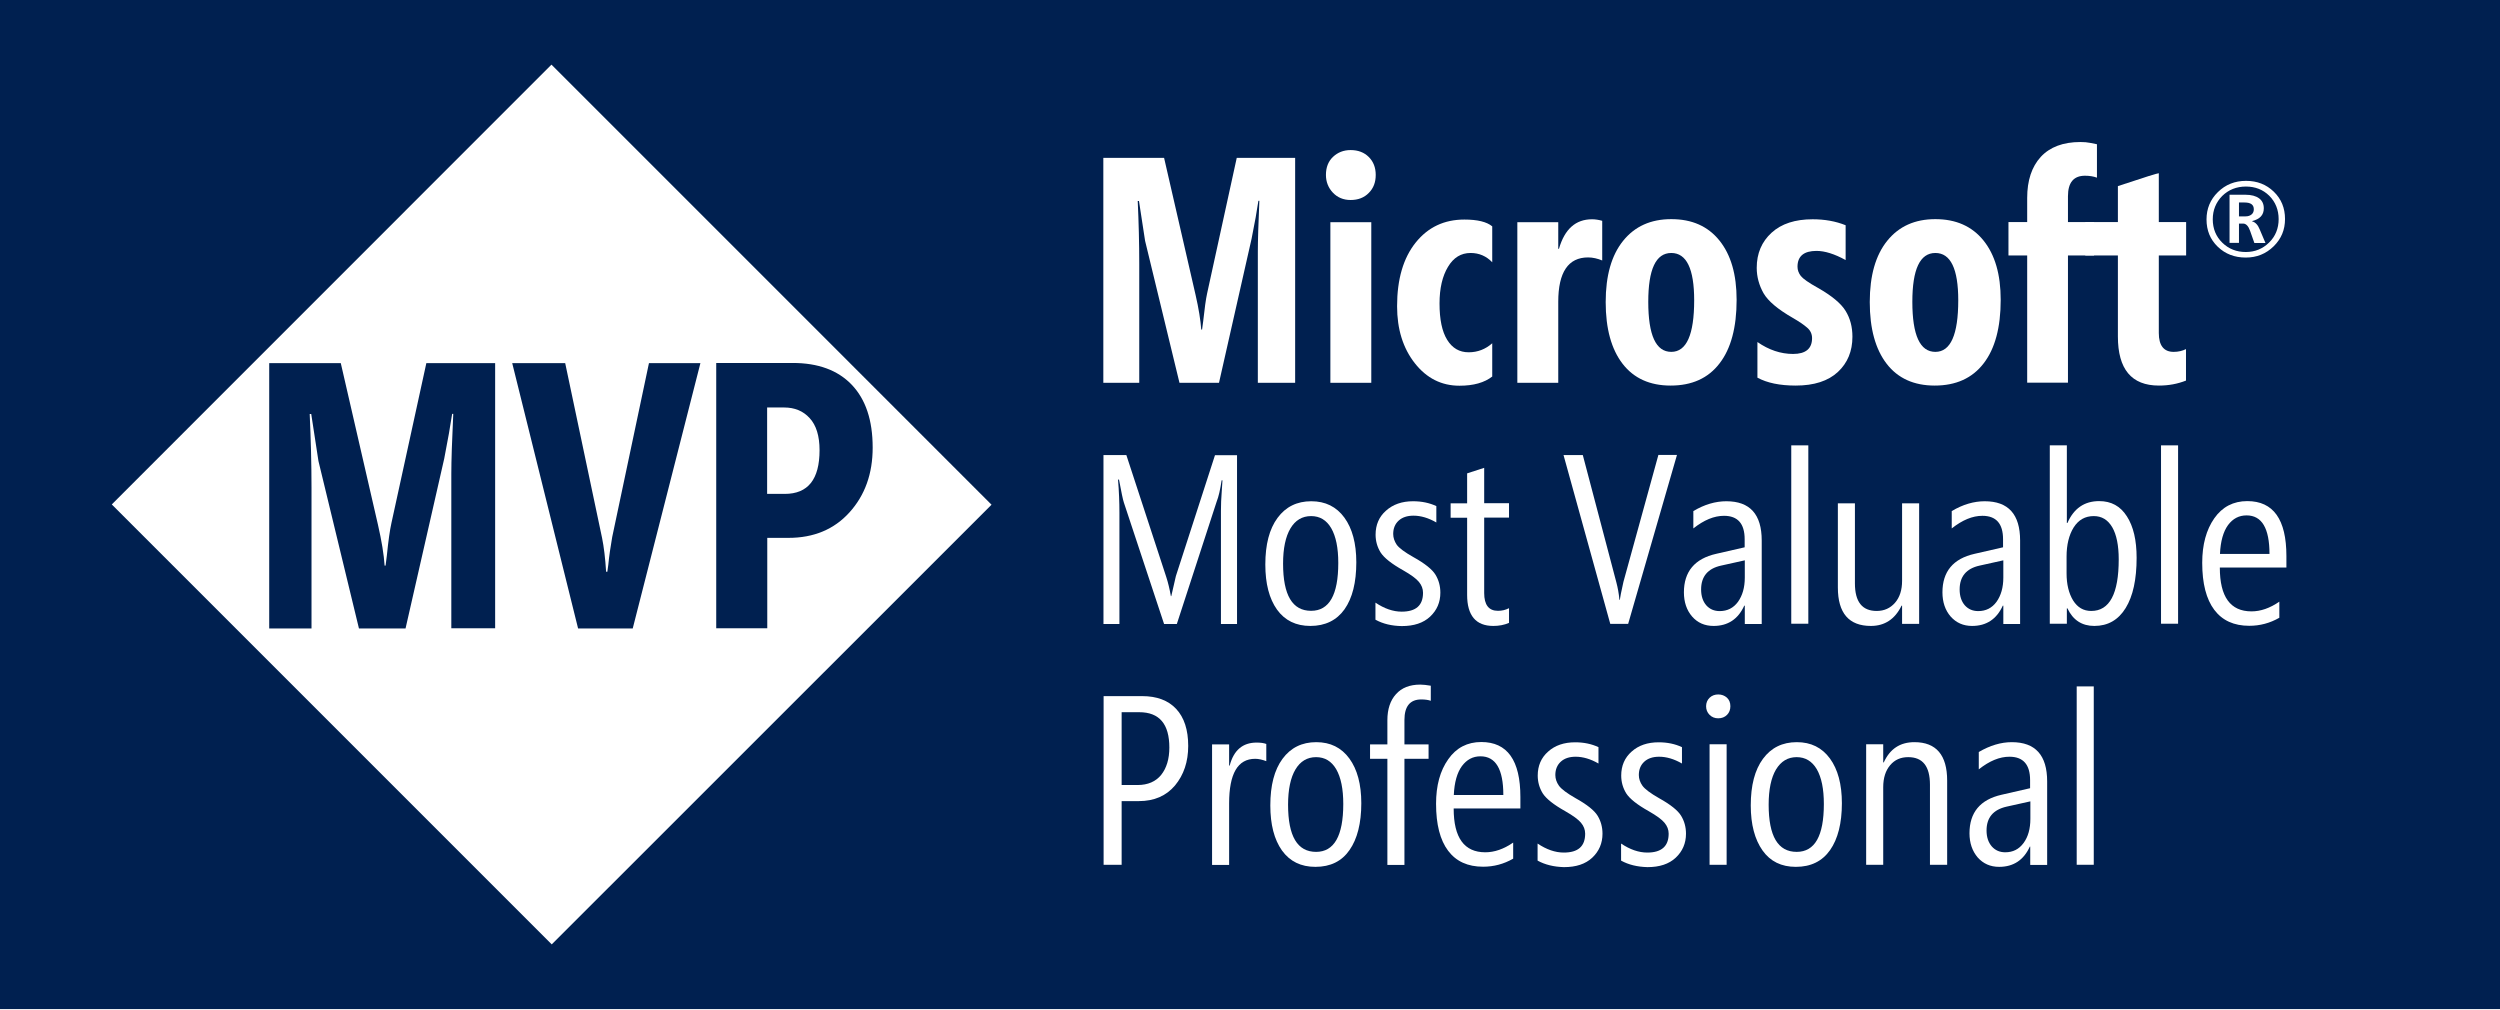
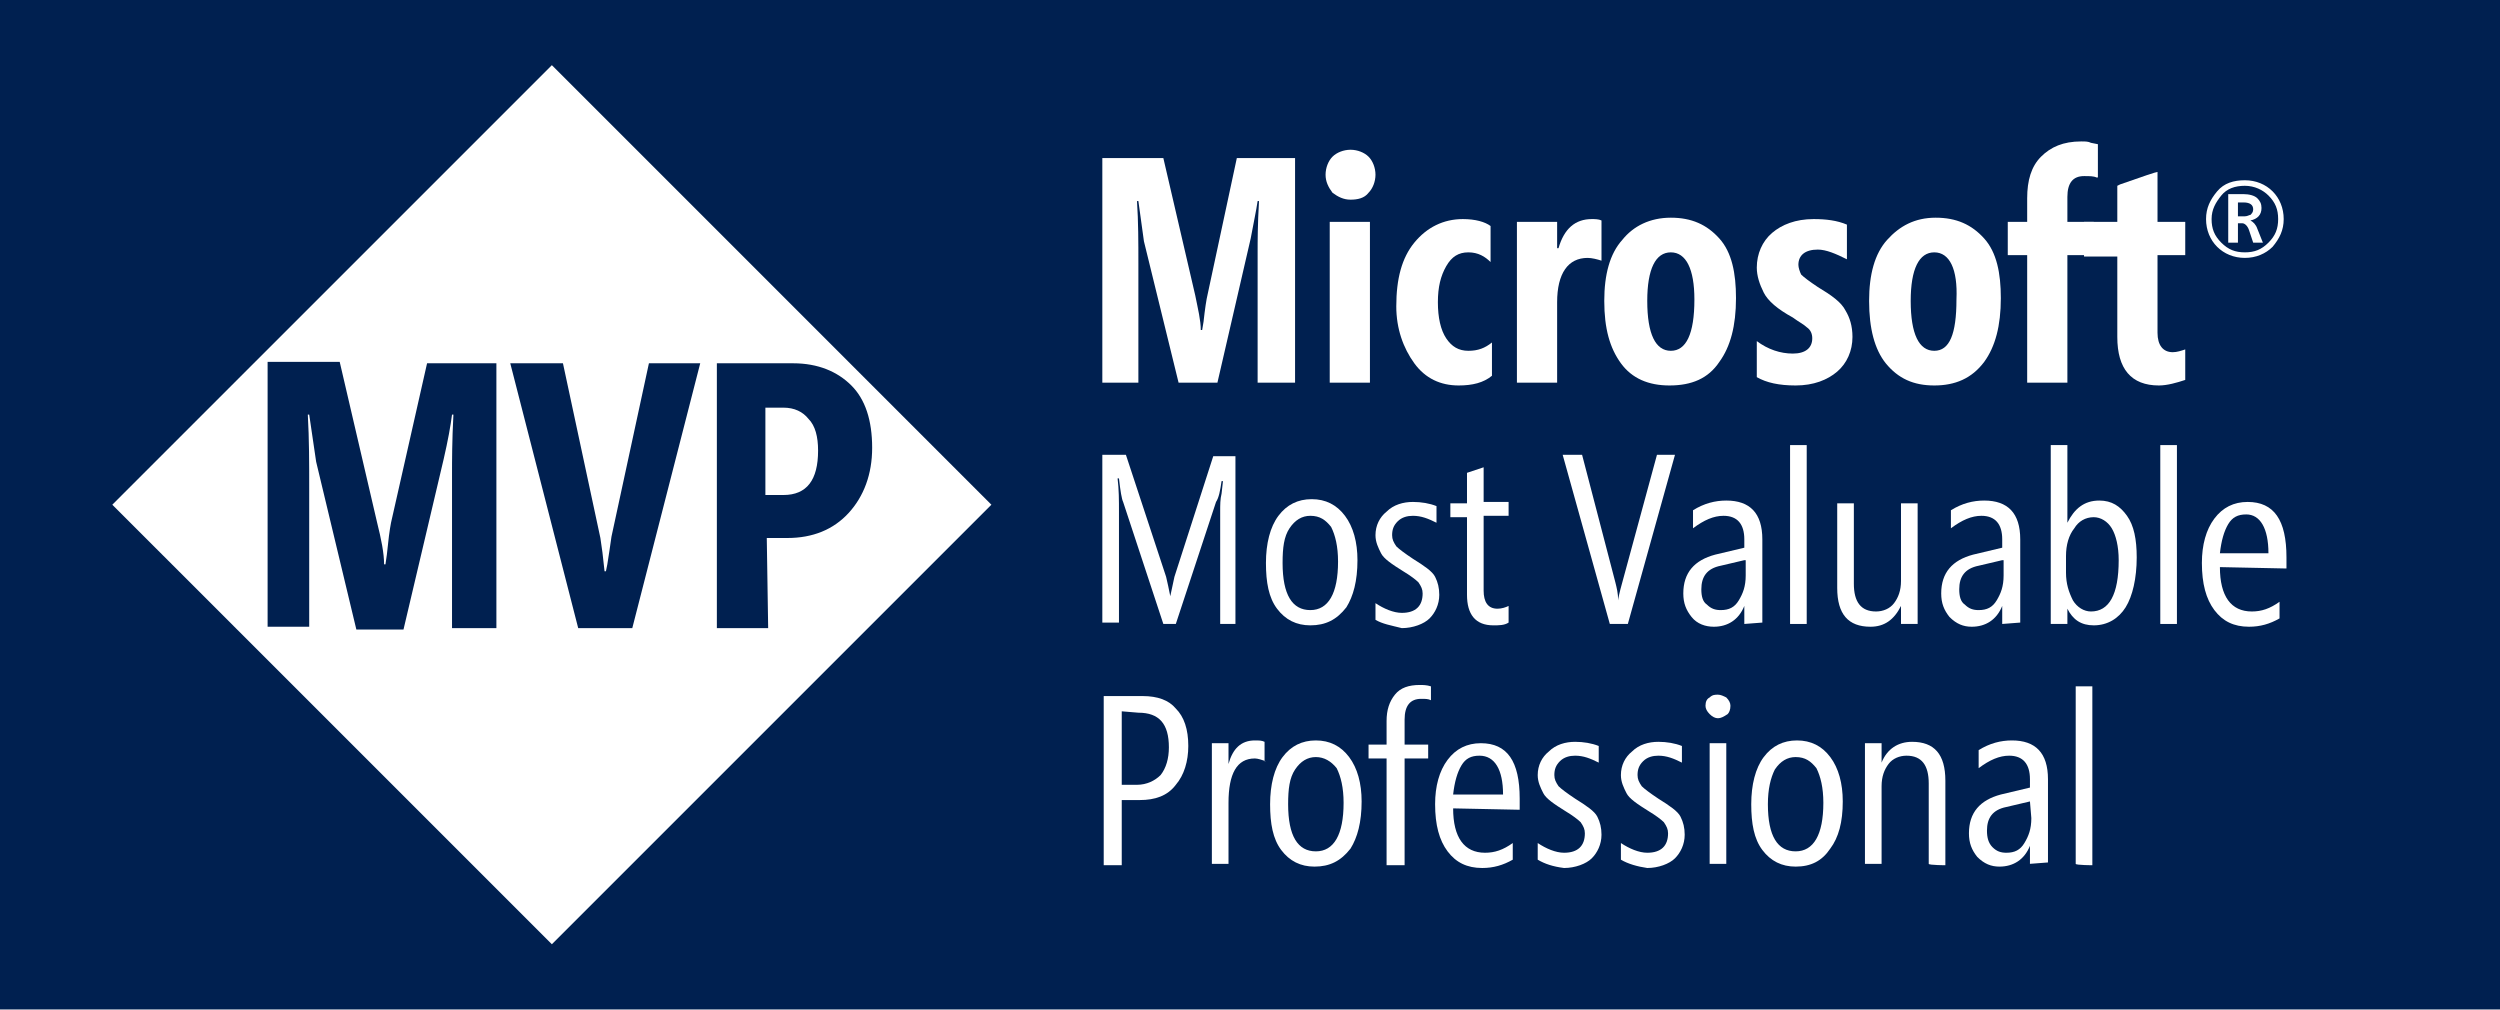
- <svg xmlns="http://www.w3.org/2000/svg" version="1.1" id="Layer_1" x="0px" y="0px" viewBox="0 0 180.25 72.75" style="enable-background:new 0 0 180.25 72.75;" xml:space="preserve">
+ <svg xmlns="http://www.w3.org/2000/svg" version="1.1" id="Layer_1" x="0px" y="0px" viewBox="0 0 180.3 72.8" style="enable-background:new 0 0 180.3 72.8;" xml:space="preserve">
  <style type="text/css">
	.st0{fill:#002050;}
	.st1{fill:#FFFFFF;}
</style>
  <g>
-     <rect class="st0" width="180.25" height="72.75" />
+     <rect class="st0" width="180.3" height="72.8" />
    <g>
-       <path class="st1" d="M28.22,37.72c-0.11,0.49-0.22,1.27-0.33,2.35l-0.09,0.71h-0.07c-0.05-0.79-0.21-1.77-0.48-2.95l-2.68-11.65    h-5.16v19.13h3.05V35.17c0-1.75-0.05-3.53-0.13-5.32h0.11l0.52,3.39l2.92,12.07h3.36l2.79-12.25c0.26-1.33,0.45-2.41,0.57-3.22    h0.08c-0.09,1.93-0.14,3.37-0.14,4.33v11.13h3.16V26.18h-4.96L28.22,37.72z M55.31,38.78h1.54c1.82,0,3.29-0.61,4.4-1.84    c1.11-1.23,1.67-2.78,1.67-4.67c0-1.98-0.51-3.49-1.52-4.54c-1-1.04-2.42-1.56-4.24-1.56h-5.52v19.13h3.68V38.78z M55.31,29.38    h1.23c0.75,0,1.37,0.25,1.84,0.77c0.47,0.51,0.71,1.28,0.71,2.31c0,2.1-0.83,3.15-2.51,3.15h-1.27V29.38z M41.68,45.31h3.94    l4.88-19.13h-3.71l-2.65,12.54c-0.12,0.7-0.22,1.36-0.28,1.99l-0.07,0.51H43.7c-0.06-0.98-0.16-1.79-0.29-2.43l-2.66-12.61h-3.82    L41.68,45.31z M39.78,68.09L8.06,36.37L39.76,4.66l31.73,31.73L39.78,68.09z" />
-       <path class="st1" d="M90.69,27.6v-9.44c0-0.81,0.04-2.04,0.11-3.68h-0.07c-0.1,0.69-0.26,1.59-0.49,2.73L87.89,27.6h-2.85    l-2.48-10.24l-0.44-2.87h-0.09c0.07,1.52,0.11,3.03,0.11,4.51v8.6h-2.59V11.38h4.38l2.27,9.88c0.23,1,0.36,1.83,0.41,2.5h0.06    l0.08-0.6c0.1-0.91,0.19-1.58,0.28-1.99l2.14-9.79h4.21V27.6H90.69z" />
-       <path class="st1" d="M97.38,14.42c-0.52,0-0.95-0.18-1.28-0.53c-0.33-0.35-0.5-0.78-0.5-1.28c0-0.54,0.17-0.98,0.51-1.3    c0.34-0.32,0.76-0.49,1.27-0.49c0.54,0,0.98,0.17,1.31,0.5c0.33,0.33,0.5,0.76,0.5,1.29c0,0.53-0.16,0.96-0.5,1.3    C98.36,14.25,97.92,14.42,97.38,14.42z M95.92,27.6V16.02h2.95V27.6H95.92z" />
-       <path class="st1" d="M107.6,27.14c-0.57,0.45-1.36,0.67-2.37,0.67c-1.3,0-2.37-0.54-3.22-1.62c-0.85-1.08-1.28-2.45-1.28-4.11    c0-1.95,0.45-3.48,1.34-4.59c0.89-1.11,2.06-1.66,3.51-1.66c0.94,0,1.61,0.16,2.01,0.49v2.59c-0.42-0.44-0.94-0.67-1.56-0.67    c-0.69,0-1.23,0.33-1.63,1c-0.4,0.66-0.61,1.54-0.61,2.64c0,1.15,0.18,2.02,0.55,2.62c0.37,0.6,0.88,0.9,1.55,0.9    c0.65,0,1.21-0.22,1.7-0.65V27.14z" />
-       <path class="st1" d="M115.52,18.78c-0.34-0.14-0.68-0.22-1.02-0.22c-1.43,0-2.15,1.07-2.15,3.2v5.84h-2.95V16.02h2.95v1.92h0.05    c0.41-1.42,1.2-2.13,2.39-2.13c0.23,0,0.48,0.04,0.73,0.11V18.78z" />
-       <path class="st1" d="M120.45,27.8c-1.49,0-2.65-0.52-3.46-1.57c-0.81-1.05-1.22-2.53-1.22-4.45c0-1.91,0.42-3.38,1.26-4.42    c0.84-1.04,1.99-1.56,3.47-1.56c1.49,0,2.64,0.51,3.47,1.54c0.83,1.03,1.24,2.45,1.24,4.28c0,1.99-0.41,3.52-1.23,4.58    C123.16,27.27,121.99,27.8,120.45,27.8z M120.5,18.24c-1.11,0-1.66,1.17-1.66,3.52c0,2.41,0.55,3.61,1.66,3.61    c1.1,0,1.65-1.24,1.65-3.72C122.15,19.38,121.6,18.24,120.5,18.24z" />
-       <path class="st1" d="M126.71,27.23v-2.57c0.82,0.57,1.68,0.86,2.57,0.86c0.91,0,1.37-0.38,1.37-1.14c0-0.3-0.12-0.56-0.36-0.76    c-0.24-0.21-0.58-0.44-1.03-0.7c-1.08-0.62-1.78-1.21-2.11-1.78c-0.32-0.57-0.49-1.18-0.49-1.83c0-1.04,0.36-1.88,1.07-2.53    c0.71-0.65,1.7-0.97,2.96-0.97c0.87,0,1.66,0.14,2.38,0.43v2.51c-0.8-0.44-1.5-0.66-2.1-0.66c-0.91,0-1.37,0.38-1.37,1.14    c0,0.24,0.08,0.46,0.24,0.67c0.16,0.2,0.57,0.49,1.24,0.86c1,0.57,1.67,1.13,1.99,1.66c0.33,0.54,0.49,1.15,0.49,1.86    c0,1.04-0.35,1.89-1.05,2.54c-0.7,0.65-1.71,0.98-3.04,0.98C128.33,27.8,127.41,27.61,126.71,27.23z" />
-       <path class="st1" d="M139.49,27.8c-1.49,0-2.65-0.52-3.46-1.57c-0.81-1.05-1.22-2.53-1.22-4.45c0-1.91,0.42-3.38,1.26-4.42    c0.84-1.04,1.99-1.56,3.47-1.56c1.48,0,2.64,0.51,3.47,1.54c0.83,1.03,1.24,2.45,1.24,4.28c0,1.99-0.41,3.52-1.23,4.58    C142.2,27.27,141.02,27.8,139.49,27.8z M139.54,18.24c-1.11,0-1.66,1.17-1.66,3.52c0,2.41,0.55,3.61,1.66,3.61    c1.1,0,1.65-1.24,1.65-3.72C141.19,19.38,140.64,18.24,139.54,18.24z" />
-       <path class="st1" d="M151.19,12.81c-0.24-0.09-0.53-0.14-0.86-0.14c-0.82,0-1.23,0.49-1.23,1.48v1.86h1.88v2.41h-1.88v9.17h-2.94    v-9.17h-1.35v-2.41h1.35v-1.74c0-1.26,0.33-2.25,0.98-2.96c0.66-0.71,1.61-1.07,2.86-1.07c0.27,0,0.49,0.02,0.69,0.06l0.5,0.1    V12.81z" />
-       <path class="st1" d="M157.61,27.44c-0.61,0.24-1.25,0.36-1.95,0.36c-1.98,0-2.96-1.18-2.96-3.54v-5.84h-2.35v-2.41h2.35v-2.59    l0.24-0.08c1.71-0.57,2.61-0.85,2.71-0.85v3.52h1.97v2.41h-1.97v5.59c0,0.9,0.36,1.36,1.07,1.36c0.33,0,0.63-0.07,0.89-0.2V27.44z    " />
-       <path class="st1" d="M161.92,18.57c-0.81,0-1.48-0.26-2.02-0.78c-0.54-0.52-0.81-1.17-0.81-1.97c0-0.77,0.27-1.43,0.82-1.97    c0.55-0.54,1.22-0.81,2.03-0.81c0.8,0,1.46,0.26,2,0.78c0.54,0.52,0.81,1.18,0.81,1.97c0,0.78-0.27,1.43-0.82,1.97    C163.38,18.3,162.71,18.57,161.92,18.57z M161.93,13.45c-0.68,0-1.25,0.23-1.71,0.68c-0.45,0.46-0.68,1.02-0.68,1.68    c0,0.68,0.23,1.24,0.69,1.69c0.46,0.45,1.03,0.67,1.69,0.67c0.66,0,1.22-0.23,1.68-0.68c0.46-0.45,0.69-1.02,0.69-1.69    c0-0.67-0.23-1.24-0.68-1.69C163.16,13.67,162.6,13.45,161.93,13.45z M162.54,17.52l-0.31-0.88c-0.12-0.34-0.29-0.52-0.5-0.52    h-0.3v1.39h-0.68v-3.47h1.13c0.44,0,0.77,0.09,1,0.26c0.23,0.17,0.34,0.41,0.34,0.72c0,0.48-0.28,0.78-0.84,0.92v0.02    c0.23,0.06,0.41,0.25,0.54,0.57l0.42,0.99H162.54z M161.43,14.6v1h0.48c0.18,0,0.32-0.05,0.43-0.14c0.11-0.09,0.16-0.22,0.16-0.37    c0-0.33-0.22-0.49-0.67-0.49H161.43z" />
-       <path class="st1" d="M88.03,44.98v-8.15c0-0.47,0.02-0.9,0.05-1.28l0.06-0.92h-0.06c-0.1,0.67-0.22,1.19-0.36,1.54l-2.87,8.82    h-0.92l-2.9-8.76c-0.07-0.2-0.18-0.75-0.35-1.65h-0.07c0.07,0.85,0.1,1.64,0.1,2.37v8.04h-1.15V32.81h1.65l2.88,8.8    c0.13,0.4,0.24,0.86,0.33,1.37h0.03l0.33-1.44l2.82-8.72h1.59v12.17H88.03z" />
-       <path class="st1" d="M94.48,45.13c-1.04,0-1.84-0.39-2.41-1.18c-0.56-0.79-0.84-1.87-0.84-3.25c0-1.44,0.29-2.56,0.88-3.36    c0.59-0.8,1.4-1.2,2.43-1.2c1.02,0,1.81,0.39,2.39,1.18c0.57,0.78,0.86,1.86,0.86,3.22c0,1.45-0.28,2.58-0.85,3.39    C96.38,44.72,95.55,45.13,94.48,45.13z M94.53,37.21c-0.64,0-1.14,0.3-1.49,0.89c-0.35,0.59-0.53,1.44-0.53,2.54    c0,2.27,0.67,3.4,2.02,3.4c1.31,0,1.96-1.15,1.96-3.45c0-1.09-0.17-1.92-0.51-2.51C95.64,37.5,95.16,37.21,94.53,37.21z" />
-       <path class="st1" d="M99.17,44.68v-1.23c0.64,0.43,1.27,0.65,1.89,0.65c1.03,0,1.54-0.45,1.54-1.36c0-0.29-0.1-0.55-0.3-0.79    c-0.2-0.24-0.57-0.51-1.13-0.83c-0.84-0.47-1.38-0.9-1.63-1.29c-0.24-0.39-0.36-0.82-0.36-1.28c0-0.71,0.25-1.29,0.75-1.73    c0.5-0.45,1.15-0.68,1.95-0.68c0.63,0,1.19,0.12,1.68,0.35v1.18c-0.57-0.33-1.12-0.49-1.65-0.49c-0.45,0-0.81,0.12-1.07,0.36    c-0.26,0.24-0.39,0.56-0.39,0.96c0,0.27,0.09,0.53,0.25,0.77c0.17,0.24,0.57,0.54,1.21,0.9c0.83,0.46,1.36,0.89,1.59,1.27    c0.23,0.38,0.35,0.81,0.35,1.29c0,0.7-0.25,1.27-0.74,1.73c-0.49,0.46-1.17,0.68-2.04,0.68C100.35,45.13,99.71,44.98,99.17,44.68z    " />
-       <path class="st1" d="M108.8,44.91c-0.35,0.15-0.72,0.22-1.13,0.22c-1.26,0-1.89-0.75-1.89-2.24v-5.56h-1.19v-1.04h1.19v-2.16    l1.23-0.4v2.55h1.79v1.04h-1.79v5.44c0,0.85,0.33,1.28,0.99,1.28c0.29,0,0.55-0.06,0.8-0.19V44.91z" />
-       <path class="st1" d="M117.39,44.98h-1.29l-3.37-12.17h1.39l2.42,9.18c0.1,0.38,0.18,0.8,0.22,1.26h0.03    c0.01-0.14,0.1-0.57,0.26-1.3l2.52-9.15h1.34L117.39,44.98z" />
-       <path class="st1" d="M125.8,44.98v-1.31h-0.04c-0.44,0.97-1.18,1.46-2.21,1.46c-0.64,0-1.16-0.23-1.55-0.68    c-0.39-0.45-0.59-1.04-0.59-1.74c0-1.5,0.78-2.43,2.33-2.78l2.05-0.47v-0.58c0-1.13-0.5-1.69-1.49-1.69    c-0.71,0-1.44,0.3-2.21,0.91v-1.25c0.8-0.48,1.6-0.71,2.38-0.71c1.7,0,2.55,0.94,2.55,2.83v6.02H125.8z M125.8,40.4l-1.71,0.38    c-0.96,0.21-1.44,0.79-1.44,1.72c0,0.48,0.13,0.86,0.37,1.14c0.25,0.28,0.57,0.42,0.97,0.42c0.55,0,0.99-0.22,1.32-0.67    c0.32-0.45,0.49-1.03,0.49-1.75V40.4z" />
-       <path class="st1" d="M129.15,44.98V32.11h1.23v12.86H129.15z" />
-       <path class="st1" d="M137.14,44.98v-1.31h-0.04c-0.47,0.97-1.21,1.46-2.21,1.46c-1.58,0-2.38-0.92-2.38-2.77v-6.07h1.23v5.77    c0,1.33,0.52,1.99,1.57,1.99c0.54,0,0.98-0.2,1.32-0.59c0.34-0.39,0.51-0.92,0.51-1.58v-5.59h1.23v8.69H137.14z" />
-       <path class="st1" d="M144.44,44.98v-1.31h-0.04c-0.44,0.97-1.18,1.46-2.21,1.46c-0.64,0-1.15-0.23-1.55-0.68    c-0.39-0.45-0.59-1.04-0.59-1.74c0-1.5,0.77-2.43,2.32-2.78l2.05-0.47v-0.58c0-1.13-0.5-1.69-1.49-1.69    c-0.71,0-1.44,0.3-2.21,0.91v-1.25c0.8-0.48,1.6-0.71,2.38-0.71c1.7,0,2.55,0.94,2.55,2.83v6.02H144.44z M144.44,40.4l-1.71,0.38    c-0.96,0.21-1.44,0.79-1.44,1.72c0,0.48,0.13,0.86,0.37,1.14c0.25,0.28,0.57,0.42,0.97,0.42c0.55,0,0.99-0.22,1.32-0.67    c0.32-0.45,0.49-1.03,0.49-1.75V40.4z" />
-       <path class="st1" d="M149.06,43.86h-0.04v1.11h-1.23V32.11h1.23v5.6h0.04c0.46-1.05,1.22-1.58,2.29-1.58c0.87,0,1.53,0.36,2,1.1    c0.47,0.73,0.7,1.72,0.7,2.99c0,1.55-0.26,2.76-0.79,3.62c-0.53,0.86-1.28,1.29-2.26,1.29C150.11,45.13,149.46,44.71,149.06,43.86    z M149,40.13v1.21c0,0.79,0.16,1.44,0.47,1.95c0.32,0.51,0.75,0.76,1.31,0.76c1.32,0,1.98-1.24,1.98-3.72    c0-1.01-0.16-1.79-0.47-2.32c-0.32-0.54-0.76-0.8-1.33-0.8c-0.62,0-1.1,0.27-1.45,0.82C149.17,38.58,149,39.28,149,40.13z" />
-       <path class="st1" d="M155.81,44.98V32.11h1.23v12.86H155.81z" />
-       <path class="st1" d="M160.05,40.93c0,2.1,0.76,3.15,2.28,3.15c0.66,0,1.33-0.23,2.01-0.7v1.16c-0.68,0.39-1.4,0.58-2.17,0.58    c-1.1,0-1.94-0.38-2.52-1.15c-0.58-0.77-0.87-1.9-0.87-3.39c0-1.31,0.29-2.38,0.87-3.21c0.58-0.83,1.38-1.24,2.38-1.24    c1.88,0,2.82,1.32,2.82,3.96v0.83H160.05z M163.63,39.94c0-1.85-0.55-2.78-1.65-2.78c-0.55,0-0.99,0.23-1.34,0.7    c-0.34,0.47-0.54,1.16-0.58,2.08H163.63z" />
-       <path class="st1" d="M80.87,57.76v4.59h-1.3V50.19h2.78c1.06,0,1.88,0.31,2.45,0.92c0.58,0.62,0.87,1.51,0.87,2.67    c0,1.14-0.32,2.09-0.95,2.85c-0.63,0.75-1.5,1.13-2.61,1.13H80.87z M80.87,51.34v5.26h1.15c0.74,0,1.31-0.25,1.7-0.73    c0.39-0.49,0.59-1.15,0.59-1.97c0-1.7-0.72-2.55-2.17-2.55H80.87z" />
-       <path class="st1" d="M91.3,54.88c-0.29-0.11-0.56-0.17-0.8-0.17c-1.26,0-1.88,1.07-1.88,3.22v4.43h-1.23v-8.69h1.23v1.53h0.04    c0.29-1.11,0.94-1.66,1.94-1.66c0.28,0,0.52,0.03,0.7,0.1V54.88z" />
-       <path class="st1" d="M94.84,62.5c-1.04,0-1.84-0.39-2.41-1.18c-0.56-0.79-0.84-1.87-0.84-3.25c0-1.44,0.29-2.56,0.88-3.36    c0.59-0.8,1.4-1.2,2.43-1.2c1.02,0,1.81,0.39,2.39,1.18c0.57,0.78,0.86,1.86,0.86,3.22c0,1.45-0.29,2.58-0.85,3.38    C96.74,62.1,95.92,62.5,94.84,62.5z M94.89,54.59c-0.64,0-1.14,0.3-1.49,0.89c-0.35,0.59-0.53,1.44-0.53,2.54    c0,2.27,0.67,3.4,2.02,3.4c1.3,0,1.96-1.15,1.96-3.45c0-1.09-0.17-1.92-0.51-2.51C96,54.88,95.52,54.59,94.89,54.59z" />
-       <path class="st1" d="M103.17,50.53c-0.2-0.07-0.43-0.1-0.7-0.1c-0.8,0-1.21,0.49-1.21,1.48v1.76h1.74v1.04h-1.74v7.65h-1.23v-7.65    h-1.25v-1.04h1.25v-1.74c0-0.8,0.21-1.43,0.62-1.88c0.41-0.46,0.99-0.69,1.75-0.69c0.21,0,0.46,0.03,0.76,0.08V50.53z" />
-       <path class="st1" d="M104.81,58.3c0,2.1,0.76,3.15,2.28,3.15c0.66,0,1.33-0.23,2.01-0.7v1.16c-0.68,0.39-1.4,0.58-2.17,0.58    c-1.1,0-1.94-0.38-2.52-1.15c-0.58-0.77-0.87-1.9-0.87-3.39c0-1.31,0.29-2.38,0.88-3.21c0.58-0.83,1.38-1.24,2.38-1.24    c1.88,0,2.82,1.32,2.82,3.96v0.83H104.81z M108.39,57.31c0-1.85-0.55-2.78-1.65-2.78c-0.55,0-0.99,0.24-1.34,0.71    c-0.34,0.47-0.54,1.16-0.58,2.08H108.39z" />
-       <path class="st1" d="M110.86,62.05v-1.23c0.64,0.43,1.27,0.65,1.89,0.65c1.03,0,1.54-0.45,1.54-1.36c0-0.29-0.1-0.55-0.3-0.79    c-0.2-0.24-0.57-0.51-1.13-0.83c-0.84-0.47-1.38-0.9-1.63-1.29c-0.24-0.39-0.36-0.82-0.36-1.28c0-0.71,0.25-1.29,0.75-1.73    c0.5-0.45,1.15-0.67,1.95-0.67c0.63,0,1.19,0.12,1.68,0.35v1.18c-0.57-0.33-1.12-0.49-1.65-0.49c-0.45,0-0.81,0.12-1.07,0.36    c-0.26,0.24-0.39,0.56-0.39,0.96c0,0.27,0.09,0.53,0.26,0.77c0.17,0.24,0.57,0.54,1.2,0.9c0.83,0.46,1.36,0.89,1.59,1.27    c0.23,0.38,0.35,0.81,0.35,1.29c0,0.69-0.25,1.27-0.74,1.73c-0.49,0.46-1.17,0.68-2.04,0.68C112.04,62.5,111.4,62.35,110.86,62.05    z" />
-       <path class="st1" d="M116.88,62.05v-1.23c0.64,0.43,1.27,0.65,1.89,0.65c1.02,0,1.54-0.45,1.54-1.36c0-0.29-0.1-0.55-0.3-0.79    c-0.2-0.24-0.57-0.51-1.13-0.83c-0.84-0.47-1.38-0.9-1.63-1.29c-0.24-0.39-0.36-0.82-0.36-1.28c0-0.71,0.25-1.29,0.75-1.73    c0.5-0.45,1.15-0.67,1.95-0.67c0.63,0,1.19,0.12,1.68,0.35v1.18c-0.57-0.33-1.12-0.49-1.65-0.49c-0.45,0-0.81,0.12-1.07,0.36    c-0.26,0.24-0.39,0.56-0.39,0.96c0,0.27,0.09,0.53,0.26,0.77c0.17,0.24,0.57,0.54,1.2,0.9c0.83,0.46,1.36,0.89,1.59,1.27    c0.23,0.38,0.35,0.81,0.35,1.29c0,0.69-0.25,1.27-0.74,1.73c-0.49,0.46-1.17,0.68-2.04,0.68    C118.05,62.5,117.42,62.35,116.88,62.05z" />
-       <path class="st1" d="M123.88,51.79c-0.24,0-0.45-0.08-0.62-0.25c-0.17-0.17-0.25-0.38-0.25-0.62c0-0.25,0.09-0.46,0.26-0.62    c0.17-0.16,0.38-0.23,0.62-0.23c0.24,0,0.45,0.08,0.62,0.23c0.17,0.16,0.25,0.36,0.25,0.62c0,0.25-0.08,0.46-0.24,0.62    C124.35,51.71,124.14,51.79,123.88,51.79z M123.26,62.35v-8.69h1.23v8.69H123.26z" />
-       <path class="st1" d="M129.48,62.5c-1.04,0-1.84-0.39-2.4-1.18c-0.56-0.79-0.85-1.87-0.85-3.25c0-1.44,0.29-2.56,0.88-3.36    c0.59-0.8,1.4-1.2,2.44-1.2c1.02,0,1.81,0.39,2.39,1.18c0.57,0.78,0.86,1.86,0.86,3.22c0,1.45-0.29,2.58-0.85,3.38    C131.38,62.1,130.56,62.5,129.48,62.5z M129.54,54.59c-0.64,0-1.13,0.3-1.49,0.89c-0.35,0.59-0.53,1.44-0.53,2.54    c0,2.27,0.67,3.4,2.02,3.4c1.31,0,1.96-1.15,1.96-3.45c0-1.09-0.17-1.92-0.51-2.51C130.65,54.88,130.16,54.59,129.54,54.59z" />
-       <path class="st1" d="M139.15,62.35v-5.77c0-1.33-0.52-1.99-1.57-1.99c-0.54,0-0.97,0.19-1.3,0.58c-0.33,0.39-0.5,0.92-0.5,1.59    v5.59h-1.23v-8.69h1.23v1.31h0.04c0.44-0.97,1.17-1.46,2.21-1.46c1.57,0,2.36,0.93,2.36,2.77v6.07H139.15z" />
-       <path class="st1" d="M146.38,62.35v-1.31h-0.03c-0.44,0.97-1.18,1.46-2.21,1.46c-0.64,0-1.15-0.23-1.55-0.68    c-0.39-0.46-0.59-1.04-0.59-1.74c0-1.5,0.77-2.43,2.32-2.78l2.05-0.47v-0.58c0-1.13-0.5-1.69-1.49-1.69    c-0.71,0-1.44,0.3-2.21,0.91v-1.25c0.8-0.47,1.6-0.71,2.38-0.71c1.7,0,2.55,0.94,2.55,2.83v6.02H146.38z M146.38,57.78l-1.71,0.38    c-0.96,0.22-1.44,0.79-1.44,1.72c0,0.48,0.13,0.86,0.38,1.15c0.25,0.28,0.57,0.42,0.97,0.42c0.55,0,0.99-0.22,1.32-0.67    c0.33-0.45,0.49-1.03,0.49-1.75V57.78z" />
-       <path class="st1" d="M149.73,62.35V49.49h1.23v12.86H149.73z" />
+       <path class="st1" d="M28.2,37.7c-0.1,0.5-0.2,1.3-0.3,2.3l-0.1,0.7h-0.1c0-0.8-0.2-1.8-0.5-3l-2.7-11.6h-5.2v19.1h3V35.2    c0-1.8,0-3.5-0.1-5.3h0.1l0.5,3.4l2.9,12.1h3.4L32,33.1c0.3-1.3,0.5-2.4,0.6-3.2h0.1c-0.1,1.9-0.1,3.4-0.1,4.3v11.1h3.2V26.2h-5    L28.2,37.7z M55.3,38.8h1.5c1.8,0,3.3-0.6,4.4-1.8s1.7-2.8,1.7-4.7c0-2-0.5-3.5-1.5-4.5c-1-1-2.4-1.6-4.2-1.6h-5.5v19.1h3.7    L55.3,38.8L55.3,38.8z M55.3,29.4h1.2c0.8,0,1.4,0.3,1.8,0.8c0.5,0.5,0.7,1.3,0.7,2.3c0,2.1-0.8,3.2-2.5,3.2h-1.3V29.4z     M41.7,45.3h3.9l4.9-19.1h-3.7l-2.7,12.5c-0.1,0.7-0.2,1.4-0.3,2l-0.1,0.5h-0.1c-0.1-1-0.2-1.8-0.3-2.4l-2.7-12.6h-3.8L41.7,45.3z     M39.8,68.1L8.1,36.4L39.8,4.7l31.7,31.7L39.8,68.1z" />
+       <path class="st1" d="M90.7,27.6v-9.4c0-0.8,0-2,0.1-3.7h-0.1c-0.1,0.7-0.3,1.6-0.5,2.7l-2.4,10.4H85l-2.5-10.2l-0.4-2.9H82    c0.1,1.5,0.1,3,0.1,4.5v8.6h-2.6V11.4h4.4l2.3,9.9c0.2,1,0.4,1.8,0.4,2.5h0.1l0.1-0.6c0.1-0.9,0.2-1.6,0.3-2l2.1-9.8h4.2v16.2    H90.7z" />
+       <path class="st1" d="M97.4,14.4c-0.5,0-0.9-0.2-1.3-0.5c-0.3-0.4-0.5-0.8-0.5-1.3c0-0.5,0.2-1,0.5-1.3c0.3-0.3,0.8-0.5,1.3-0.5    c0.5,0,1,0.2,1.3,0.5c0.3,0.3,0.5,0.8,0.5,1.3s-0.2,1-0.5,1.3C98.4,14.3,97.9,14.4,97.4,14.4z M95.9,27.6V16h2.9v11.6H95.9z" />
+       <path class="st1" d="M107.6,27.1c-0.6,0.5-1.4,0.7-2.4,0.7c-1.3,0-2.4-0.5-3.2-1.6s-1.3-2.5-1.3-4.1c0-2,0.4-3.5,1.3-4.6    s2.1-1.7,3.5-1.7c0.9,0,1.6,0.2,2,0.5v2.6c-0.4-0.4-0.9-0.7-1.6-0.7c-0.7,0-1.2,0.3-1.6,1c-0.4,0.7-0.6,1.5-0.6,2.6    c0,1.1,0.2,2,0.6,2.6c0.4,0.6,0.9,0.9,1.6,0.9c0.7,0,1.2-0.2,1.7-0.6L107.6,27.1L107.6,27.1z" />
+       <path class="st1" d="M115.5,18.8c-0.3-0.1-0.7-0.2-1-0.2c-1.4,0-2.2,1.1-2.2,3.2v5.8h-2.9V16h2.9v1.9h0.1c0.4-1.4,1.2-2.1,2.4-2.1    c0.2,0,0.5,0,0.7,0.1C115.5,15.9,115.5,18.8,115.5,18.8z" />
+       <path class="st1" d="M120.4,27.8c-1.5,0-2.7-0.5-3.5-1.6s-1.2-2.5-1.2-4.5c0-1.9,0.4-3.4,1.3-4.4c0.8-1,2-1.6,3.5-1.6    c1.5,0,2.6,0.5,3.5,1.5s1.2,2.5,1.2,4.3c0,2-0.4,3.5-1.2,4.6C123.2,27.3,122,27.8,120.4,27.8z M120.5,18.2c-1.1,0-1.7,1.2-1.7,3.5    c0,2.4,0.6,3.6,1.7,3.6c1.1,0,1.7-1.2,1.7-3.7C122.2,19.4,121.6,18.2,120.5,18.2z" />
+       <path class="st1" d="M126.7,27.2v-2.6c0.8,0.6,1.7,0.9,2.6,0.9c0.9,0,1.4-0.4,1.4-1.1c0-0.3-0.1-0.6-0.4-0.8    c-0.2-0.2-0.6-0.4-1-0.7c-1.1-0.6-1.8-1.2-2.1-1.8c-0.3-0.6-0.5-1.2-0.5-1.8c0-1,0.4-1.9,1.1-2.5c0.7-0.6,1.7-1,3-1    c0.9,0,1.7,0.1,2.4,0.4v2.5c-0.8-0.4-1.5-0.7-2.1-0.7c-0.9,0-1.4,0.4-1.4,1.1c0,0.2,0.1,0.5,0.2,0.7c0.2,0.2,0.6,0.5,1.2,0.9    c1,0.6,1.7,1.1,2,1.7c0.3,0.5,0.5,1.1,0.5,1.9c0,1-0.4,1.9-1.1,2.5c-0.7,0.6-1.7,1-3,1C128.3,27.8,127.4,27.6,126.7,27.2z" />
+       <path class="st1" d="M139.5,27.8c-1.5,0-2.6-0.5-3.5-1.6c-0.8-1-1.2-2.5-1.2-4.5c0-1.9,0.4-3.4,1.3-4.4s2-1.6,3.5-1.6    s2.6,0.5,3.5,1.5s1.2,2.5,1.2,4.3c0,2-0.4,3.5-1.2,4.6C142.2,27.3,141,27.8,139.5,27.8z M139.5,18.2c-1.1,0-1.7,1.2-1.7,3.5    c0,2.4,0.6,3.6,1.7,3.6c1.1,0,1.6-1.2,1.6-3.7C141.2,19.4,140.6,18.2,139.5,18.2z" />
+       <path class="st1" d="M151.2,12.8c-0.2-0.1-0.5-0.1-0.9-0.1c-0.8,0-1.2,0.5-1.2,1.5V16h1.9v2.4h-1.9v9.2h-2.9v-9.2h-1.4V16h1.4    v-1.7c0-1.3,0.3-2.3,1-3c0.7-0.7,1.6-1.1,2.9-1.1c0.3,0,0.5,0,0.7,0.1l0.5,0.1V12.8z" />
+       <path class="st1" d="M157.6,27.4c-0.6,0.2-1.3,0.4-1.9,0.4c-2,0-3-1.2-3-3.5v-5.8h-2.4V16h2.4v-2.6l0.2-0.1    c1.7-0.6,2.6-0.9,2.7-0.9V16h2v2.4h-2V24c0,0.9,0.4,1.4,1.1,1.4c0.3,0,0.6-0.1,0.9-0.2L157.6,27.4L157.6,27.4z" />
+       <path class="st1" d="M161.9,18.6c-0.8,0-1.5-0.3-2-0.8c-0.5-0.5-0.8-1.2-0.8-2c0-0.8,0.3-1.4,0.8-2s1.2-0.8,2-0.8    c0.8,0,1.5,0.3,2,0.8c0.5,0.5,0.8,1.2,0.8,2c0,0.8-0.3,1.4-0.8,2C163.4,18.3,162.7,18.6,161.9,18.6z M161.9,13.4    c-0.7,0-1.3,0.2-1.7,0.7c-0.4,0.5-0.7,1-0.7,1.7c0,0.7,0.2,1.2,0.7,1.7c0.5,0.5,1,0.7,1.7,0.7s1.2-0.2,1.7-0.7    c0.5-0.5,0.7-1,0.7-1.7s-0.2-1.2-0.7-1.7C163.2,13.7,162.6,13.4,161.9,13.4z M162.5,17.5l-0.3-0.9c-0.1-0.3-0.3-0.5-0.5-0.5h-0.3    v1.4h-0.7V14h1.1c0.4,0,0.8,0.1,1,0.3s0.3,0.4,0.3,0.7c0,0.5-0.3,0.8-0.8,0.9v0c0.2,0.1,0.4,0.3,0.5,0.6l0.4,1H162.5z M161.4,14.6    v1h0.5c0.2,0,0.3-0.1,0.4-0.1c0.1-0.1,0.2-0.2,0.2-0.4c0-0.3-0.2-0.5-0.7-0.5H161.4z" />
+       <path class="st1" d="M88,45v-8.1c0-0.5,0-0.9,0.1-1.3l0.1-0.9h-0.1c-0.1,0.7-0.2,1.2-0.4,1.5L84.8,45h-0.9L81,36.2    c-0.1-0.2-0.2-0.8-0.3-1.7h-0.1c0.1,0.8,0.1,1.6,0.1,2.4v8h-1.2V32.8h1.7l2.9,8.8c0.1,0.4,0.2,0.9,0.3,1.4h0l0.3-1.4l2.8-8.7h1.6    V45L88,45L88,45z" />
+       <path class="st1" d="M94.5,45.1c-1,0-1.8-0.4-2.4-1.2c-0.6-0.8-0.8-1.9-0.8-3.3c0-1.4,0.3-2.6,0.9-3.4s1.4-1.2,2.4-1.2    c1,0,1.8,0.4,2.4,1.2c0.6,0.8,0.9,1.9,0.9,3.2c0,1.5-0.3,2.6-0.8,3.4C96.4,44.7,95.6,45.1,94.5,45.1z M94.5,37.2    c-0.6,0-1.1,0.3-1.5,0.9s-0.5,1.4-0.5,2.5c0,2.3,0.7,3.4,2,3.4c1.3,0,2-1.2,2-3.5c0-1.1-0.2-1.9-0.5-2.5    C95.6,37.5,95.2,37.2,94.5,37.2z" />
+       <path class="st1" d="M99.2,44.7v-1.2c0.6,0.4,1.3,0.7,1.9,0.7c1,0,1.5-0.5,1.5-1.4c0-0.3-0.1-0.5-0.3-0.8    c-0.2-0.2-0.6-0.5-1.1-0.8c-0.8-0.5-1.4-0.9-1.6-1.3c-0.2-0.4-0.4-0.8-0.4-1.3c0-0.7,0.3-1.3,0.8-1.7c0.5-0.5,1.2-0.7,1.9-0.7    c0.6,0,1.2,0.1,1.7,0.3v1.2c-0.6-0.3-1.1-0.5-1.7-0.5c-0.4,0-0.8,0.1-1.1,0.4s-0.4,0.6-0.4,1c0,0.3,0.1,0.5,0.3,0.8    c0.2,0.2,0.6,0.5,1.2,0.9c0.8,0.5,1.4,0.9,1.6,1.3c0.2,0.4,0.3,0.8,0.3,1.3c0,0.7-0.3,1.3-0.7,1.7s-1.2,0.7-2,0.7    C100.3,45.1,99.7,45,99.2,44.7z" />
+       <path class="st1" d="M108.8,44.9c-0.3,0.2-0.7,0.2-1.1,0.2c-1.3,0-1.9-0.8-1.9-2.2v-5.6h-1.2v-1h1.2v-2.2l1.2-0.4v2.5h1.8v1H107    v5.4c0,0.8,0.3,1.3,1,1.3c0.3,0,0.6-0.1,0.8-0.2C108.8,43.8,108.8,44.9,108.8,44.9z" />
+       <path class="st1" d="M117.4,45h-1.3l-3.4-12.2h1.4l2.4,9.2c0.1,0.4,0.2,0.8,0.2,1.3h0c0-0.1,0.1-0.6,0.3-1.3l2.5-9.2h1.3L117.4,45    z" />
+       <path class="st1" d="M125.8,45v-1.3h0c-0.4,1-1.2,1.5-2.2,1.5c-0.6,0-1.2-0.2-1.6-0.7s-0.6-1-0.6-1.7c0-1.5,0.8-2.4,2.3-2.8    l2.1-0.5v-0.6c0-1.1-0.5-1.7-1.5-1.7c-0.7,0-1.4,0.3-2.2,0.9v-1.3c0.8-0.5,1.6-0.7,2.4-0.7c1.7,0,2.6,0.9,2.6,2.8v6L125.8,45    L125.8,45z M125.8,40.4l-1.7,0.4c-1,0.2-1.4,0.8-1.4,1.7c0,0.5,0.1,0.9,0.4,1.1c0.3,0.3,0.6,0.4,1,0.4c0.6,0,1-0.2,1.3-0.7    c0.3-0.5,0.5-1,0.5-1.8V40.4z" />
+       <path class="st1" d="M129.1,45V32.1h1.2V45L129.1,45L129.1,45z" />
+       <path class="st1" d="M137.1,45v-1.3h0c-0.5,1-1.2,1.5-2.2,1.5c-1.6,0-2.4-0.9-2.4-2.8v-6.1h1.2v5.8c0,1.3,0.5,2,1.6,2    c0.5,0,1-0.2,1.3-0.6c0.3-0.4,0.5-0.9,0.5-1.6v-5.6h1.2V45C138.4,45,137.1,45,137.1,45z" />
+       <path class="st1" d="M144.4,45v-1.3h0c-0.4,1-1.2,1.5-2.2,1.5c-0.6,0-1.1-0.2-1.6-0.7c-0.4-0.5-0.6-1-0.6-1.7    c0-1.5,0.8-2.4,2.3-2.8l2.1-0.5v-0.6c0-1.1-0.5-1.7-1.5-1.7c-0.7,0-1.4,0.3-2.2,0.9v-1.3c0.8-0.5,1.6-0.7,2.4-0.7    c1.7,0,2.6,0.9,2.6,2.8v6L144.4,45L144.4,45z M144.4,40.4l-1.7,0.4c-1,0.2-1.4,0.8-1.4,1.7c0,0.5,0.1,0.9,0.4,1.1    c0.3,0.3,0.6,0.4,1,0.4c0.6,0,1-0.2,1.3-0.7c0.3-0.5,0.5-1,0.5-1.8V40.4z" />
+       <path class="st1" d="M149.1,43.9L149.1,43.9l0,1.1h-1.2V32.1h1.2v5.6h0c0.5-1,1.2-1.6,2.3-1.6c0.9,0,1.5,0.4,2,1.1    c0.5,0.7,0.7,1.7,0.7,3c0,1.5-0.3,2.8-0.8,3.6s-1.3,1.3-2.3,1.3C150.1,45.1,149.5,44.7,149.1,43.9z M149,40.1v1.2    c0,0.8,0.2,1.4,0.5,2c0.3,0.5,0.8,0.8,1.3,0.8c1.3,0,2-1.2,2-3.7c0-1-0.2-1.8-0.5-2.3c-0.3-0.5-0.8-0.8-1.3-0.8    c-0.6,0-1.1,0.3-1.4,0.8C149.2,38.6,149,39.3,149,40.1z" />
+       <path class="st1" d="M155.8,45V32.1h1.2V45L155.8,45L155.8,45z" />
+       <path class="st1" d="M160.1,40.9c0,2.1,0.8,3.2,2.3,3.2c0.7,0,1.3-0.2,2-0.7v1.2c-0.7,0.4-1.4,0.6-2.2,0.6c-1.1,0-1.9-0.4-2.5-1.2    s-0.9-1.9-0.9-3.4c0-1.3,0.3-2.4,0.9-3.2c0.6-0.8,1.4-1.2,2.4-1.2c1.9,0,2.8,1.3,2.8,4v0.8L160.1,40.9L160.1,40.9z M163.6,39.9    c0-1.8-0.6-2.8-1.6-2.8c-0.6,0-1,0.2-1.3,0.7c-0.3,0.5-0.5,1.2-0.6,2.1C160.1,39.9,163.6,39.9,163.6,39.9z" />
+       <path class="st1" d="M80.9,57.8v4.6h-1.3V50.2h2.8c1.1,0,1.9,0.3,2.4,0.9c0.6,0.6,0.9,1.5,0.9,2.7c0,1.1-0.3,2.1-0.9,2.8    c-0.6,0.8-1.5,1.1-2.6,1.1H80.9z M80.9,51.3v5.3H82c0.7,0,1.3-0.3,1.7-0.7c0.4-0.5,0.6-1.2,0.6-2c0-1.7-0.7-2.5-2.2-2.5L80.9,51.3    L80.9,51.3z" />
+       <path class="st1" d="M91.3,54.9c-0.3-0.1-0.6-0.2-0.8-0.2c-1.3,0-1.9,1.1-1.9,3.2v4.4h-1.2v-8.7h1.2v1.5h0    c0.3-1.1,0.9-1.7,1.9-1.7c0.3,0,0.5,0,0.7,0.1V54.9z" />
+       <path class="st1" d="M94.8,62.5c-1,0-1.8-0.4-2.4-1.2c-0.6-0.8-0.8-1.9-0.8-3.3c0-1.4,0.3-2.6,0.9-3.4s1.4-1.2,2.4-1.2    c1,0,1.8,0.4,2.4,1.2c0.6,0.8,0.9,1.9,0.9,3.2c0,1.5-0.3,2.6-0.8,3.4C96.7,62.1,95.9,62.5,94.8,62.5z M94.9,54.6    c-0.6,0-1.1,0.3-1.5,0.9s-0.5,1.4-0.5,2.5c0,2.3,0.7,3.4,2,3.4c1.3,0,2-1.2,2-3.5c0-1.1-0.2-1.9-0.5-2.5    C96,54.9,95.5,54.6,94.9,54.6z" />
+       <path class="st1" d="M103.2,50.5c-0.2-0.1-0.4-0.1-0.7-0.1c-0.8,0-1.2,0.5-1.2,1.5v1.8h1.7v1h-1.7v7.7H100v-7.7h-1.3v-1h1.3v-1.7    c0-0.8,0.2-1.4,0.6-1.9c0.4-0.5,1-0.7,1.8-0.7c0.2,0,0.5,0,0.8,0.1L103.2,50.5L103.2,50.5z" />
+       <path class="st1" d="M104.8,58.3c0,2.1,0.8,3.2,2.3,3.2c0.7,0,1.3-0.2,2-0.7v1.2c-0.7,0.4-1.4,0.6-2.2,0.6c-1.1,0-1.9-0.4-2.5-1.2    c-0.6-0.8-0.9-1.9-0.9-3.4c0-1.3,0.3-2.4,0.9-3.2c0.6-0.8,1.4-1.2,2.4-1.2c1.9,0,2.8,1.3,2.8,4v0.8L104.8,58.3L104.8,58.3z     M108.4,57.3c0-1.8-0.6-2.8-1.7-2.8c-0.6,0-1,0.2-1.3,0.7c-0.3,0.5-0.5,1.2-0.6,2.1L108.4,57.3L108.4,57.3z" />
+       <path class="st1" d="M110.9,62v-1.2c0.6,0.4,1.3,0.7,1.9,0.7c1,0,1.5-0.5,1.5-1.4c0-0.3-0.1-0.5-0.3-0.8c-0.2-0.2-0.6-0.5-1.1-0.8    c-0.8-0.5-1.4-0.9-1.6-1.3c-0.2-0.4-0.4-0.8-0.4-1.3c0-0.7,0.3-1.3,0.8-1.7c0.5-0.5,1.2-0.7,1.9-0.7c0.6,0,1.2,0.1,1.7,0.3V55    c-0.6-0.3-1.1-0.5-1.7-0.5c-0.4,0-0.8,0.1-1.1,0.4s-0.4,0.6-0.4,1c0,0.3,0.1,0.5,0.3,0.8c0.2,0.2,0.6,0.5,1.2,0.9    c0.8,0.5,1.4,0.9,1.6,1.3c0.2,0.4,0.3,0.8,0.3,1.3c0,0.7-0.3,1.3-0.7,1.7s-1.2,0.7-2,0.7C112,62.5,111.4,62.3,110.9,62z" />
+       <path class="st1" d="M116.9,62v-1.2c0.6,0.4,1.3,0.7,1.9,0.7c1,0,1.5-0.5,1.5-1.4c0-0.3-0.1-0.5-0.3-0.8c-0.2-0.2-0.6-0.5-1.1-0.8    c-0.8-0.5-1.4-0.9-1.6-1.3c-0.2-0.4-0.4-0.8-0.4-1.3c0-0.7,0.3-1.3,0.8-1.7c0.5-0.5,1.2-0.7,1.9-0.7c0.6,0,1.2,0.1,1.7,0.3V55    c-0.6-0.3-1.1-0.5-1.7-0.5c-0.4,0-0.8,0.1-1.1,0.4s-0.4,0.6-0.4,1c0,0.3,0.1,0.5,0.3,0.8c0.2,0.2,0.6,0.5,1.2,0.9    c0.8,0.5,1.4,0.9,1.6,1.3c0.2,0.4,0.3,0.8,0.3,1.3c0,0.7-0.3,1.3-0.7,1.7s-1.2,0.7-2,0.7C118.1,62.5,117.4,62.3,116.9,62z" />
+       <path class="st1" d="M123.9,51.8c-0.2,0-0.4-0.1-0.6-0.3c-0.2-0.2-0.3-0.4-0.3-0.6c0-0.3,0.1-0.5,0.3-0.6c0.2-0.2,0.4-0.2,0.6-0.2    c0.2,0,0.4,0.1,0.6,0.2c0.2,0.2,0.3,0.4,0.3,0.6c0,0.3-0.1,0.5-0.2,0.6C124.3,51.7,124.1,51.8,123.9,51.8z M123.3,62.3v-8.7h1.2    v8.7H123.3z" />
+       <path class="st1" d="M129.5,62.5c-1,0-1.8-0.4-2.4-1.2c-0.6-0.8-0.8-1.9-0.8-3.3c0-1.4,0.3-2.6,0.9-3.4s1.4-1.2,2.4-1.2    c1,0,1.8,0.4,2.4,1.2c0.6,0.8,0.9,1.9,0.9,3.2c0,1.5-0.3,2.6-0.9,3.4C131.4,62.1,130.6,62.5,129.5,62.5z M129.5,54.6    c-0.6,0-1.1,0.3-1.5,0.9c-0.3,0.6-0.5,1.4-0.5,2.5c0,2.3,0.7,3.4,2,3.4c1.3,0,2-1.2,2-3.5c0-1.1-0.2-1.9-0.5-2.5    C130.6,54.9,130.2,54.6,129.5,54.6z" />
+       <path class="st1" d="M139.1,62.3v-5.8c0-1.3-0.5-2-1.6-2c-0.5,0-1,0.2-1.3,0.6c-0.3,0.4-0.5,0.9-0.5,1.6v5.6h-1.2v-8.7h1.2V55h0    c0.4-1,1.2-1.5,2.2-1.5c1.6,0,2.4,0.9,2.4,2.8v6.1C140.4,62.4,139.1,62.4,139.1,62.3z" />
+       <path class="st1" d="M146.4,62.3V61h0c-0.4,1-1.2,1.5-2.2,1.5c-0.6,0-1.1-0.2-1.6-0.7c-0.4-0.5-0.6-1-0.6-1.7    c0-1.5,0.8-2.4,2.3-2.8l2.1-0.5v-0.6c0-1.1-0.5-1.7-1.5-1.7c-0.7,0-1.4,0.3-2.2,0.9v-1.3c0.8-0.5,1.6-0.7,2.4-0.7    c1.7,0,2.6,0.9,2.6,2.8v6L146.4,62.3L146.4,62.3z M146.4,57.8l-1.7,0.4c-1,0.2-1.4,0.8-1.4,1.7c0,0.5,0.1,0.9,0.4,1.2    c0.3,0.3,0.6,0.4,1,0.4c0.6,0,1-0.2,1.3-0.7c0.3-0.5,0.5-1,0.5-1.8L146.4,57.8L146.4,57.8z" />
+       <path class="st1" d="M149.7,62.3V49.5h1.2v12.9C151,62.4,149.7,62.4,149.7,62.3z" />
    </g>
  </g>
</svg>
